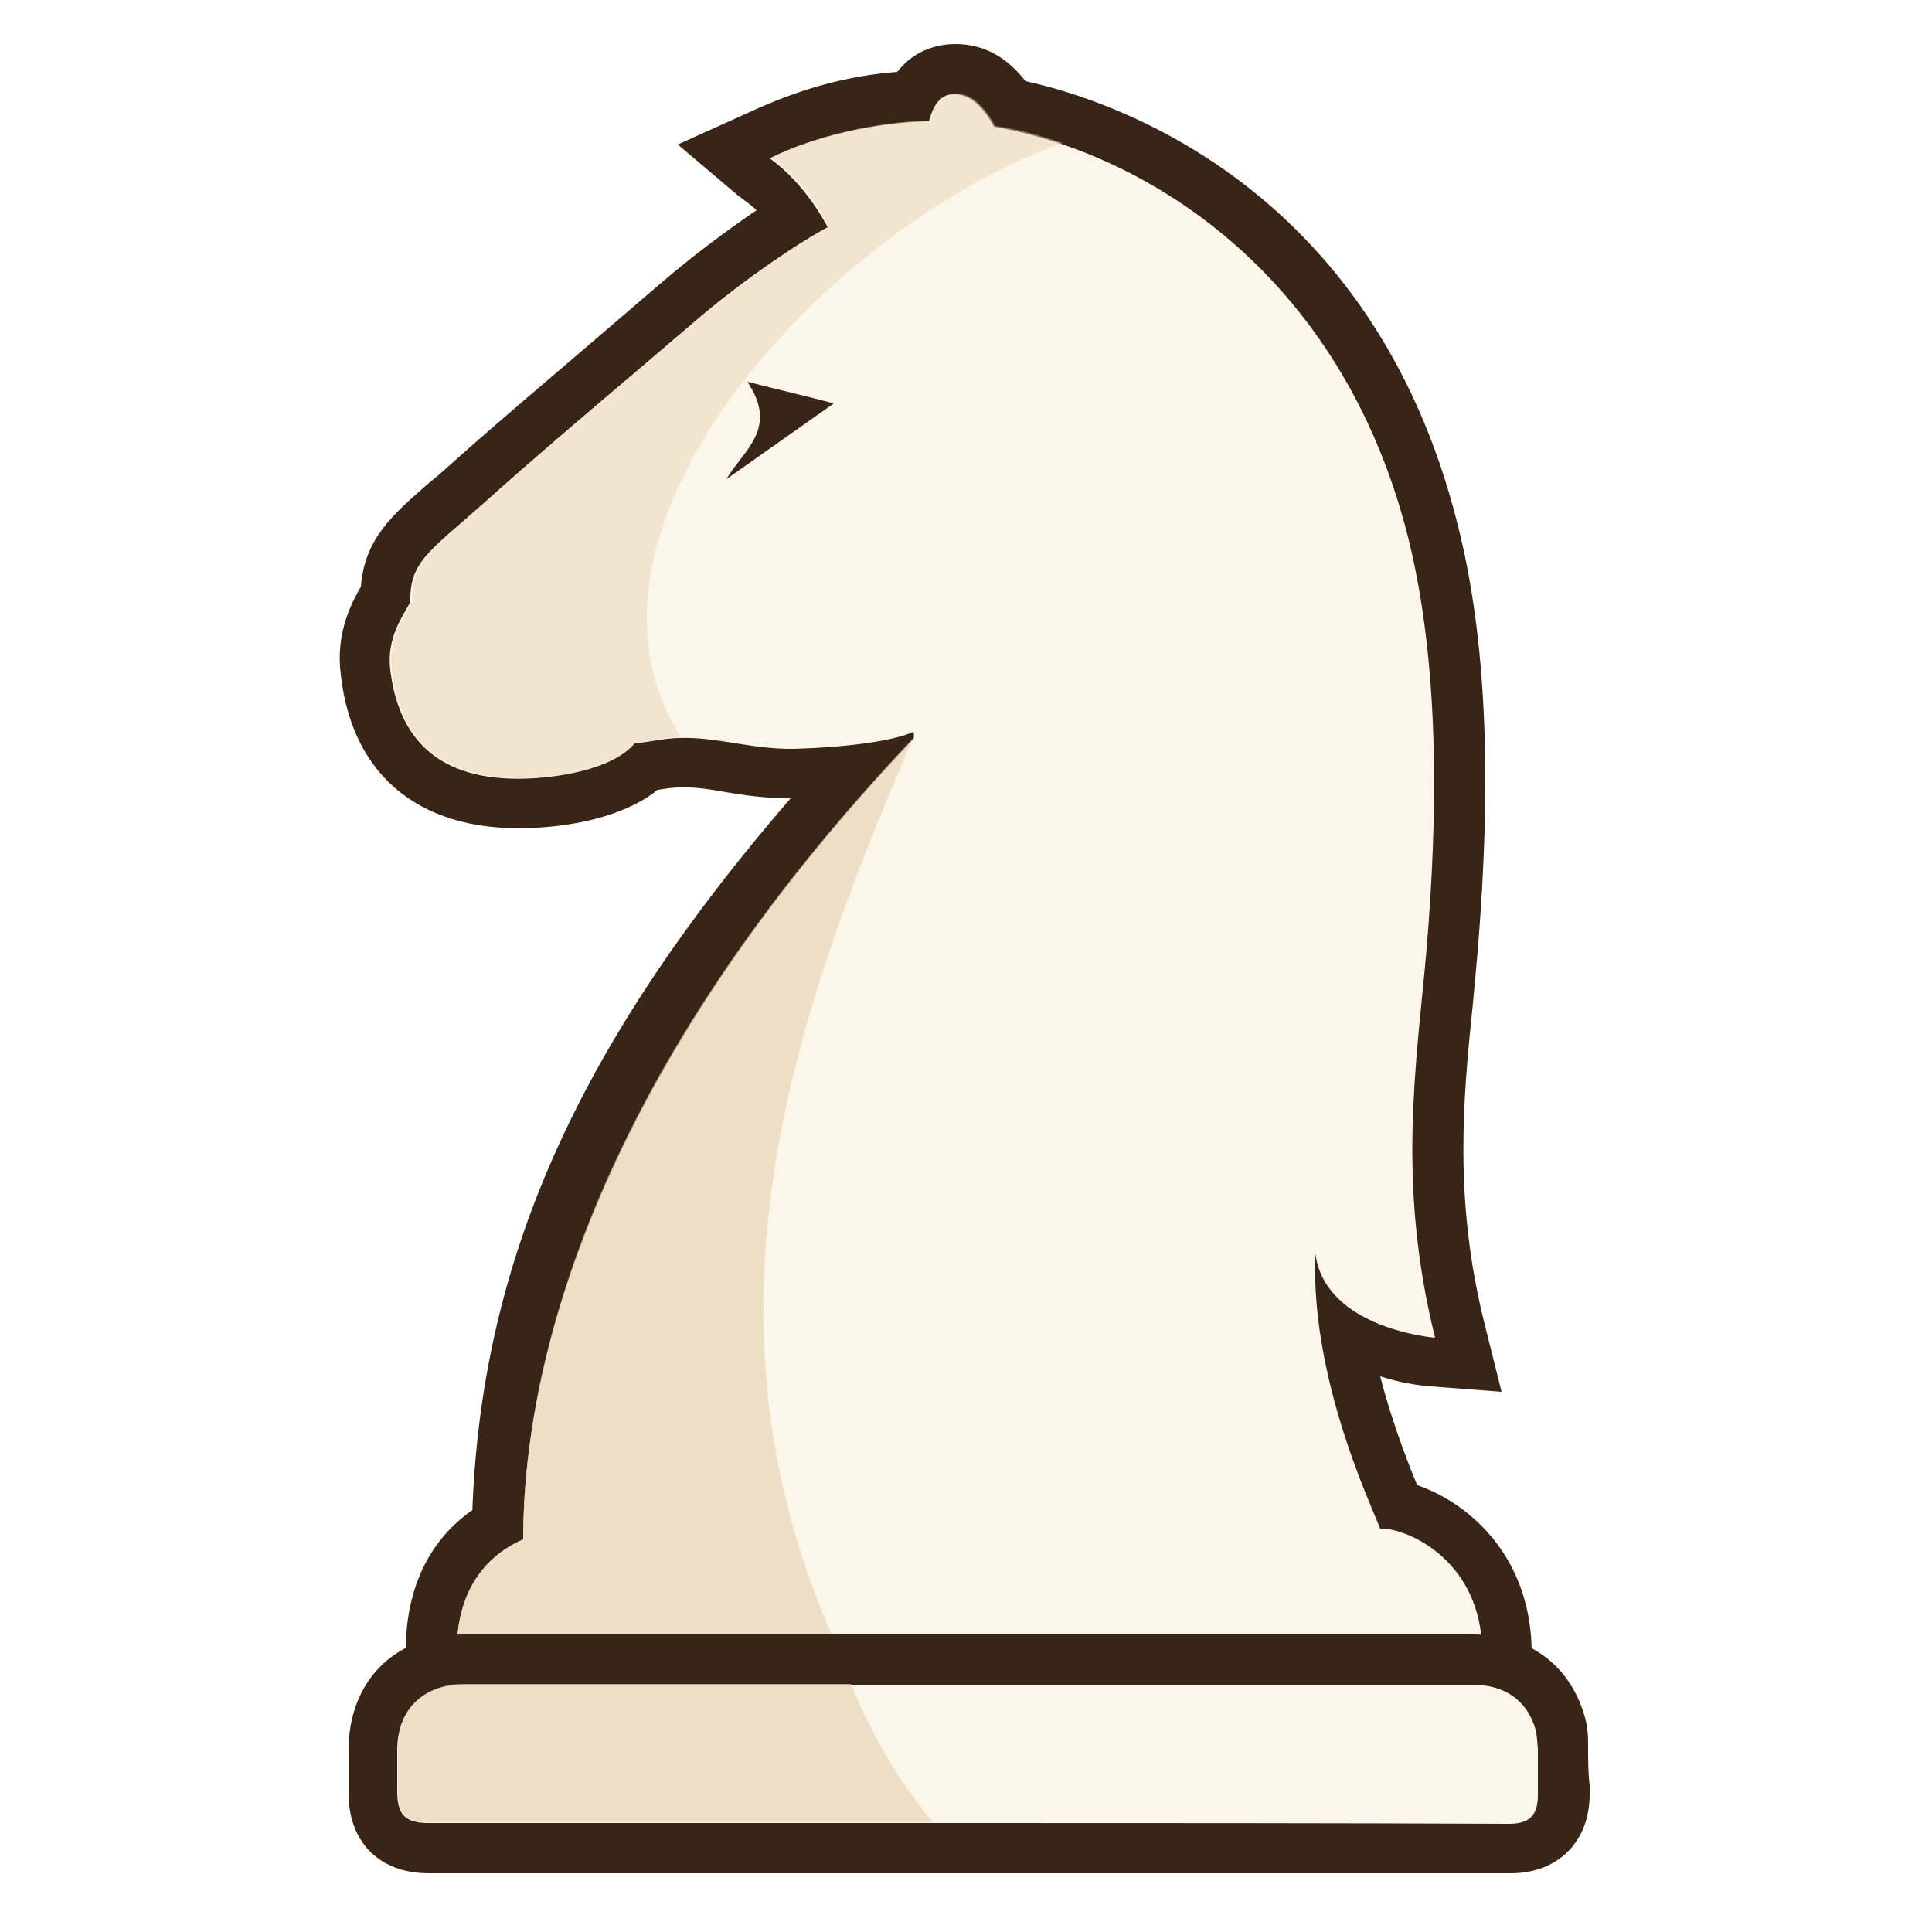
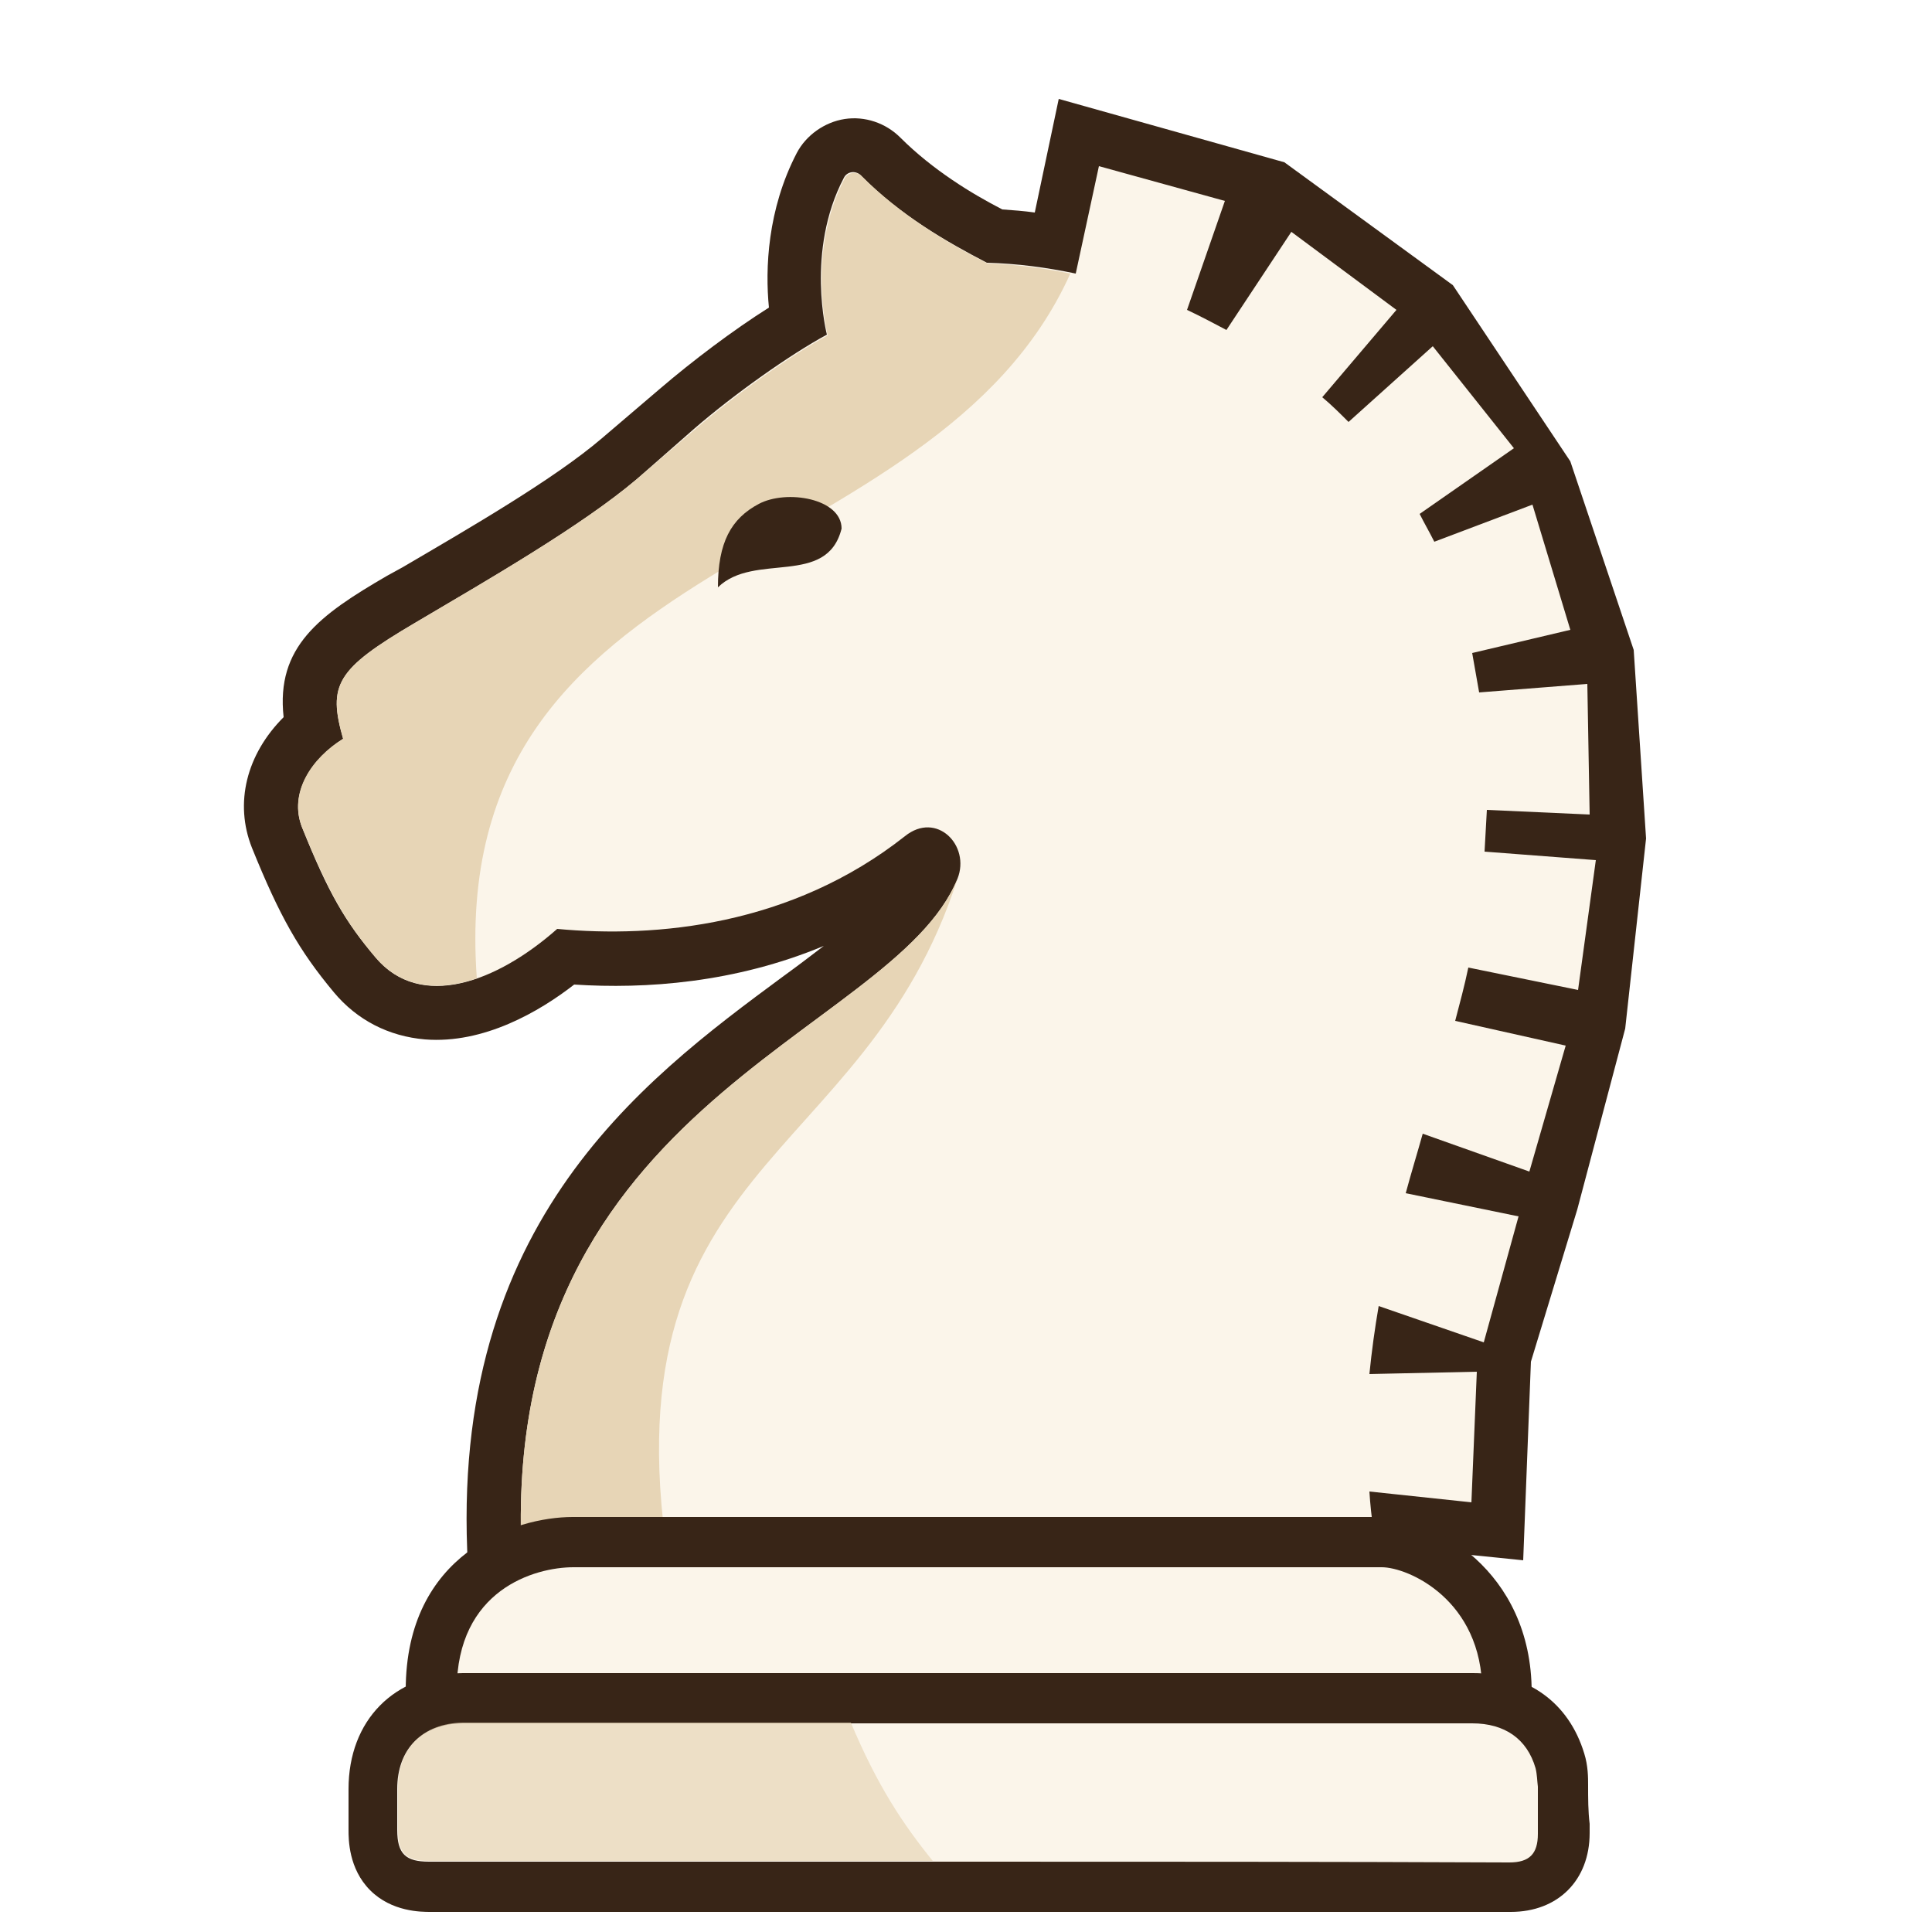
<svg xmlns="http://www.w3.org/2000/svg" version="1.1" id="Capa_1" x="0px" y="0px" viewBox="0 0 250 250" style="enable-background:new 0 0 250 250;" xml:space="preserve">
  <style type="text/css">
	.st0{fill:#382517;}
	.st1{fill:#FBF5EA;}
- 	.st2{opacity:0.7;fill:#E7D5B6;}
- 	.st3{opacity:0.7;}
+ 	.st2{fill:#E7D5B6;}
+ 	.st3{opacity:0.7;enable-background:new    ;}
</style>
  <g>
+     <path class="st0" d="M213,108.5l-1.6-24.4l-8.2-24.4l-15.2-22.8L166.2,21L137,12.8l-3.1,14.7c-1.4-0.2-2.8-0.3-4.2-0.4   c-3.9-2-9-5.1-13.2-9.3c-1.9-1.9-4.6-2.8-7.2-2.4c-2.6,0.4-5,2.1-6.2,4.4c-3.8,7.3-4.1,15-3.6,20c-4.6,2.9-9.9,6.9-14.1,10.5   l-7.5,6.4c-6.2,5.3-17.1,11.6-25.8,16.7l-2,1.1c-8.8,5.1-14.4,9.2-13.4,18.3c-4.8,4.8-6.4,11.1-4.1,16.9   c3.6,8.9,6.1,13.3,10.6,18.7c3,3.6,7.1,5.7,11.8,6.1c7.6,0.6,14.8-3.6,19.3-7.1c9.2,0.6,20.8-0.2,32.3-5c-1.7,1.3-3.4,2.6-5.2,3.9   c-18.7,13.8-44.2,32.8-40.7,78.5l0.5,6.5l125.9-1.5l-1.7-8.3c-0.1-0.3-0.1-0.5-0.1-0.8l11.8,1.2l1-25.7l6-19.7l6.2-23.4L213,108.5z   " />
    <g>
-       <path class="st0" d="M178.7,191.3l-101.4,0l-1,0c-0.8,0-1.5,0-2.2,0c-7.5,0-21.6,4.7-21.6,22.4v8.6h6.5l139.2,0v-8.3    C198.2,198.1,185.3,191.3,178.7,191.3z" />
-       <path class="st0" d="M194.3,180.1l-2.2-8.8c-4-16-2.8-29-1.5-41.5c0.2-2.2,0.4-4.4,0.6-6.6c1.9-22.8,1.1-40.9-2.6-55.4    c-11-43.9-44.9-54.9-55.9-57.3c-2.5-3.2-5.5-4.8-9.1-4.8c-1.8,0-5.1,0.5-7.5,3.6c-6.5,0.5-12.6,2.2-19.1,5.2l-9.3,4.2l7.8,6.6    c0.4,0.3,0.8,0.6,1.2,0.9c0.5,0.4,0.9,0.7,1.2,1c-4,2.7-8.6,6.2-12.1,9.2L78.1,43C71,49.1,64.2,54.8,58.3,60.1    c-1,0.9-1.9,1.7-2.8,2.4c-4.8,4.2-8.3,7.2-8.8,13.4c-1.2,2.1-3.3,6-2.6,11.4c1.5,13.5,10.8,20.7,25.4,19.8    c3.9-0.2,11-1.2,15.6-4.9l1.4-0.2c2.4-0.3,4.7,0,7.4,0.5c2.4,0.4,5.1,0.8,8.3,0.8c0,0,0.1,0,0.1,0c-27.7,32.1-40.1,60-41.2,92.7    l-0.1,1.5l13,0.5l0.1-1.5c0,0,0-0.1,0-0.1l97.5,1.4c0.1,0.2,0.2,0.4,0.2,0.5l0.2,0.4c0.2,0.4,0.3,0.8,0.4,1c0,0,0,0,0,0l2.8-1    c0,0,0,0,0,0c-0.1-0.2-0.1-0.5-0.1-0.9l1.8,0l2.8,6.6l1.4-0.6c2.3-1,5.2-4.2,3.4-8.9c-0.2-0.4-0.4-1-0.7-1.7    c-1.2-2.9-3.5-8.5-5.2-15.1c2.8,0.9,5.2,1.2,6.6,1.3L194.3,180.1z" />
-       <path class="st1" d="M67.7,199.3c0-30,15.6-66.7,49.8-102.9l0.6-0.7c0.2-0.2,0.2-0.6,0.1-1c-2.6,1.2-8.7,2-15.4,2.2    c-6.4,0.1-11.2-2.1-17.2-1.2c-1.3,0.2-2.5,0.4-3.5,0.5c-2.4,2.9-8.2,4.2-13,4.5c-11.4,0.7-17.4-4.2-18.6-14    c-0.5-4.2,1.6-6.9,2.6-8.8c-0.1-5.2,2.3-6.4,9.5-12.8c5.9-5.3,12.6-11,19.8-17.1l7.5-6.4c5.2-4.5,12.4-9.6,17.2-12.2    c0,0-2.8-5.6-7.5-8.9c5.5-2.8,13.8-4.7,20.6-4.8c0.6-2.2,1.5-3.5,3.3-3.5c1.9,0,3.6,1.4,5.1,4.2c19.2,3.3,44.9,18.6,53.6,53.1    c4.2,16.8,3.8,36.6,2.4,53.3c-1.3,14.9-3.9,30.2,1.1,50.3c0,0-14.2-1.1-15.5-10.9c-0.7,17.7,8.8,35.6,8.4,35.8" />
-       <path class="st1" d="M59.1,213.7c0-13,10.1-15.9,15.1-15.9c1.1,0,2.1,0,3.2,0c33.8,0,67.6,0,101.4,0c3.4,0,13,4.2,13,16.1    L59.1,213.7z" />
-       <path class="st2" d="M118.1,95.6C77,139,67.7,176.2,67.7,199.2c-4.3,1.9-8.6,6-8.6,14.5l49.6,0.2    C88.6,170.7,102.8,131.2,118.1,95.6z" />
-       <path class="st0" d="M205.5,226c0-1,0-2.5-0.5-4.1c-2-6.6-7.3-10.4-14.4-10.4l-126.7,0l-1.2,0c-0.9,0-1.9,0-2.8,0    c-8.9,0.1-14.8,6.1-14.8,15l0,5.3c0,1.2,0,5,2.8,7.8c2.8,2.8,6.6,2.8,7.8,2.8h139.8c6.1,0,10.2-4.1,10.2-10.2l0-1.2    C205.5,229.4,205.5,227.7,205.5,226z" />
-       <path class="st1" d="M125.3,235.9c-23.3,0-46.5,0-69.8,0c-3,0-4.1-1-4.1-4.1c0-1.8,0-3.5,0-5.3c0-5.2,3.2-8.4,8.4-8.5    c1.3,0,2.6,0,4,0c42.2,0,84.5,0,126.7,0c4.2,0,7.1,2,8.2,5.8c0.2,0.8,0.2,1.6,0.3,2.4c0,2,0,4,0,6.1c0,2.6-1.1,3.7-3.7,3.7    C172.1,235.9,148.7,235.9,125.3,235.9z" />
-       <path class="st2" d="M110.1,217.9c-12,0-34.2,0-46.2,0c-1.3,0-2.7,0-4,0c-5.2,0.1-8.4,3.3-8.4,8.5c0,1.8,0,3.5,0,5.3    c0,3.1,1,4.1,4.1,4.1c11.1,0,54.1,0,65.1,0C116.8,231,113.5,226,110.1,217.9z" />
-       <g class="st3">
-         <path class="st2" d="M82.2,96.1c1-0.2,2.2-0.3,3.5-0.5c0.8-0.1,1.7-0.2,2.4-0.2c-17.1-26.9,19-66.1,49.4-76.9     c-3-1-5.9-1.8-8.7-2.2c-1.6-2.8-3.2-4.2-5.1-4.2c-1.9,0-2.8,1.3-3.3,3.5c-6.8,0.1-15.1,2-20.6,4.8c4.7,3.3,7.5,8.9,7.5,8.9     c-4.8,2.6-11.9,7.7-17.2,12.2l-7.5,6.4c-7.2,6.1-13.9,11.8-19.8,17.1c-7.2,6.5-9.5,7.6-9.5,12.8c-1,2-3.1,4.7-2.6,8.8     c1.1,9.8,7.2,14.7,18.6,14C74,100.3,79.8,99,82.2,96.1z" />
-       </g>
+       <path class="st1" d="M204.2,128.1l2.3-16.8l-14.4-1.1c0.1-1.8,0.2-3.6,0.3-5.4l13.3,0.6l-0.3-16.9l-14,1.1    c-0.3-1.7-0.6-3.4-0.9-5.1l12.7-3l-4.9-16.2l-12.7,4.8c-0.6-1.2-1.3-2.4-1.9-3.6l12.2-8.5l-10.5-13.2l-10.9,9.8    c-1.1-1.1-2.2-2.2-3.4-3.2l9.6-11.3L167.1,30l-8.4,12.7c-1.7-0.9-3.4-1.8-5.1-2.6l4.9-14.1l-16.3-4.5l-3,13.9    c-3.8-0.8-7.6-1.3-11.5-1.4c-5.2-2.7-11.3-6.2-16.3-11.3c-0.7-0.7-1.8-0.5-2.2,0.3c-5,9.5-2.2,20.3-2.2,20.3    c-4.8,2.6-12,7.7-17.2,12.2L82.4,62C75.2,68.1,63,75.1,53.7,80.6c-10.2,6-11.3,8-9.3,15c-4,2.5-7.1,7-5.3,11.5    c3.4,8.5,5.6,12.2,9.5,16.8c5.8,6.9,15.7,3.2,23.5-3.7c12.8,1.2,30.3-0.4,45-12c4.1-3.3,8.5,1.2,6.8,5.5    c-8.4,20.7-61,29-56.2,90.6l110.9-1.3c-0.7-3.4-1.2-6.8-1.4-10l13.2,1.4l0.7-16.9l-13.9,0.3c0.3-3,0.7-5.9,1.2-8.8l13.6,4.7    l4.5-16.3l-14.6-3c0.7-2.6,1.5-5.2,2.2-7.7l13.8,4.9l4.7-16.3l-14.3-3.2c0.6-2.3,1.2-4.5,1.7-6.9L204.2,128.1z" />
    </g>
    <g>
-       <path class="st0" d="M107.9,52.2c-3.8-1-6.9-1.7-11.2-2.8c4.1,6.1-0.5,8.8-2.7,12.6C98.4,58.9,102.8,55.8,107.9,52.2z" />
+       <path class="st2" d="M123.9,113.7c-8.4,20.7-61,29-56.2,90.6l19.1-0.2C77.7,150.1,111.8,151.4,123.9,113.7z" />
+     </g>
+     <g>
+       <path class="st0" d="M178.7,196.3H77.3h-1c-0.8,0-1.5,0-2.2,0c-7.5,0-21.6,4.7-21.6,22.4v8.6H59h139.2V219    C198.2,203.1,185.3,196.3,178.7,196.3z" />
+     </g>
+     <g>
+       <path class="st2" d="M61.7,126.6c-4.9,1.7-9.7,1.3-13.1-2.7c-3.9-4.6-6-8.3-9.5-16.8c-1.8-4.5,1.2-9,5.3-11.5c-2-7-0.9-9,9.3-15    C63,75.1,75.2,68.1,82.4,62l7.5-6.4c5.2-4.5,12.4-9.6,17.2-12.2c0,0-2.8-10.8,2.2-20.3c0.4-0.8,1.6-1,2.2-0.3    c5,5,11,8.6,16.3,11.3c3.6,0.1,7.2,0.6,10.7,1.3C120.7,74.9,57.6,70.1,61.7,126.6z" />
+     </g>
+     <g>
+       <path class="st1" d="M59.1,218.7c0-13,10.1-15.9,15.1-15.9c1.1,0,2.1,0,3.2,0c33.8,0,67.6,0,101.4,0c3.4,0,13,4.2,13,16.1    L59.1,218.7z" />
+     </g>
+     <g>
+       <path class="st0" d="M205.5,231c0-1,0-2.5-0.5-4.1c-2-6.6-7.3-10.4-14.4-10.4H63.9h-1.2c-0.9,0-1.9,0-2.8,0    c-8.9,0.1-14.8,6.1-14.8,15v5.3c0,1.2,0,5,2.8,7.8s6.6,2.8,7.8,2.8h139.8c6.1,0,10.2-4.1,10.2-10.2V236    C205.5,234.4,205.5,232.7,205.5,231z" />
+     </g>
+     <g>
+       <path class="st1" d="M125.3,240.9c-23.3,0-46.5,0-69.8,0c-3,0-4.1-1-4.1-4.1c0-1.8,0-3.5,0-5.3c0-5.2,3.2-8.4,8.4-8.5    c1.3,0,2.6,0,4,0c42.2,0,84.5,0,126.7,0c4.2,0,7.1,2,8.2,5.8c0.2,0.8,0.2,1.6,0.3,2.4c0,2,0,4,0,6.1c0,2.6-1.1,3.7-3.7,3.7    C172.1,240.9,148.7,240.9,125.3,240.9z" />
+     </g>
+     <g class="st3">
+       <path class="st2" d="M110.1,222.9c-12,0-34.2,0-46.2,0c-1.3,0-2.7,0-4,0c-5.2,0.1-8.4,3.3-8.4,8.5c0,1.8,0,3.5,0,5.3    c0,3.1,1,4.1,4.1,4.1c11.1,0,54.1,0,65.1,0C116.8,236,113.5,231,110.1,222.9z" />
+     </g>
+     <g>
+       <path class="st0" d="M108.9,68.4c0-3.9-7.1-5.1-10.7-3.2c-3.6,1.9-5.3,5-5.3,10.8C97.6,71.4,107,76,108.9,68.4z" />
    </g>
  </g>
</svg>
